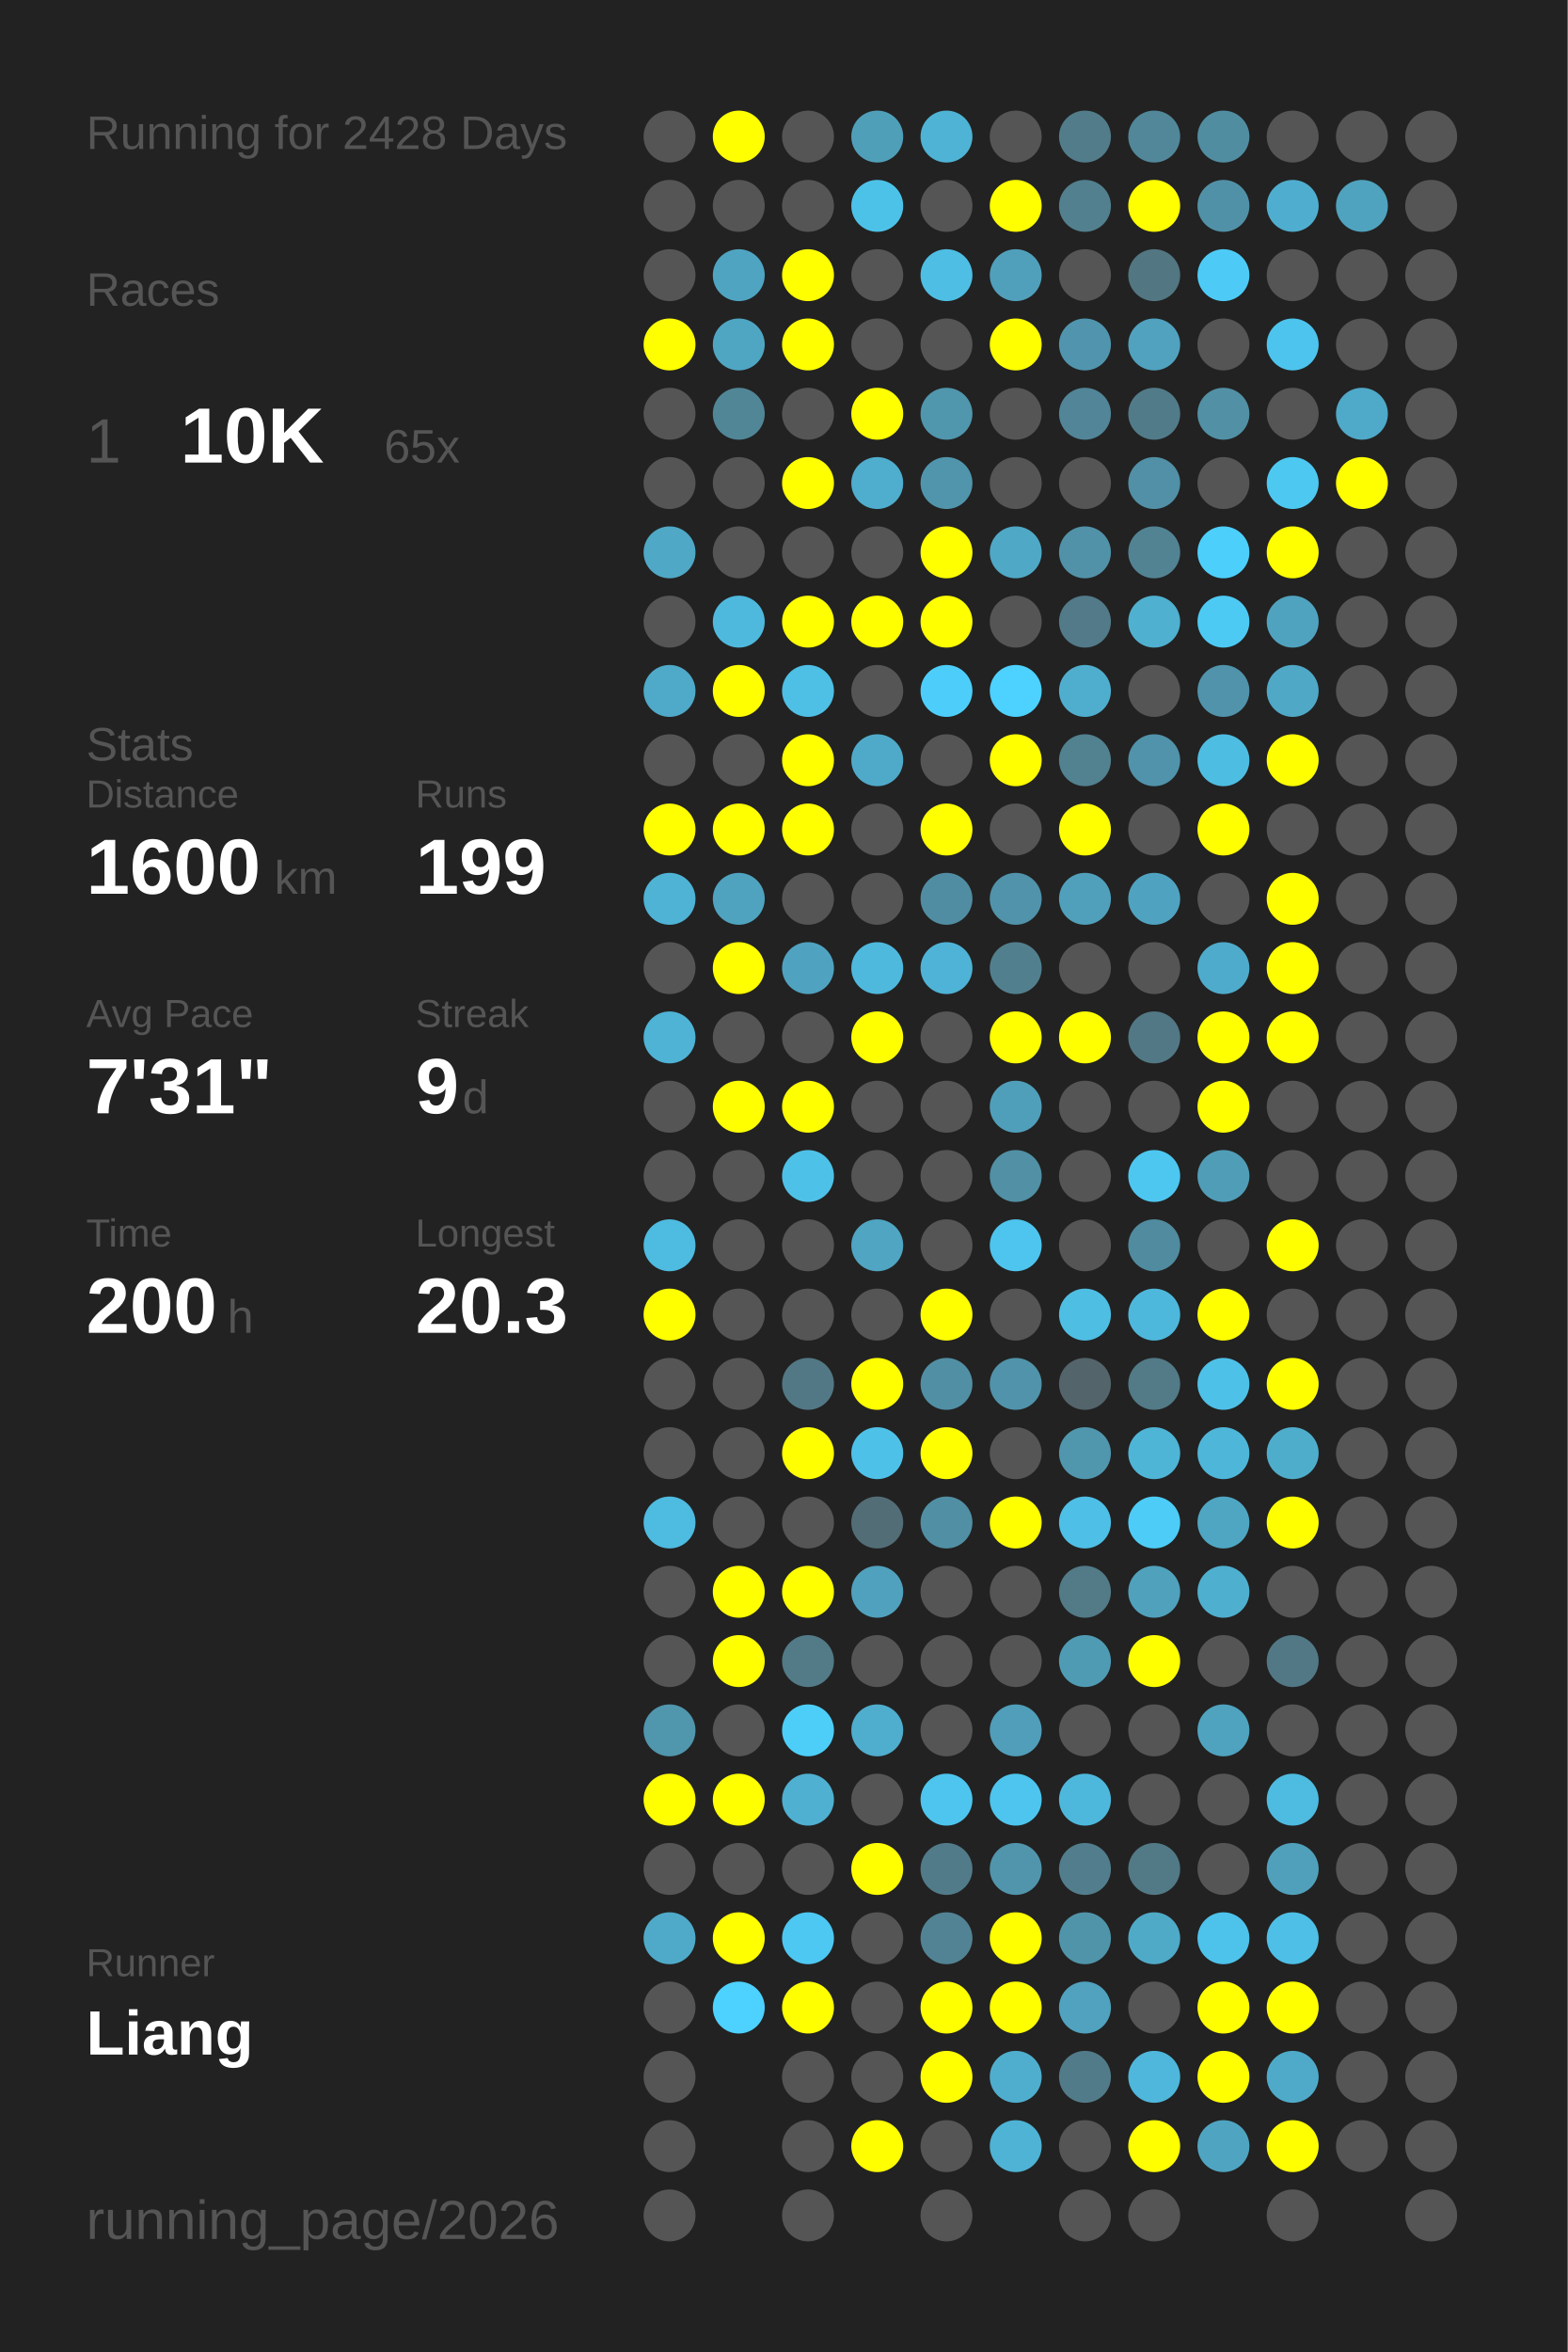
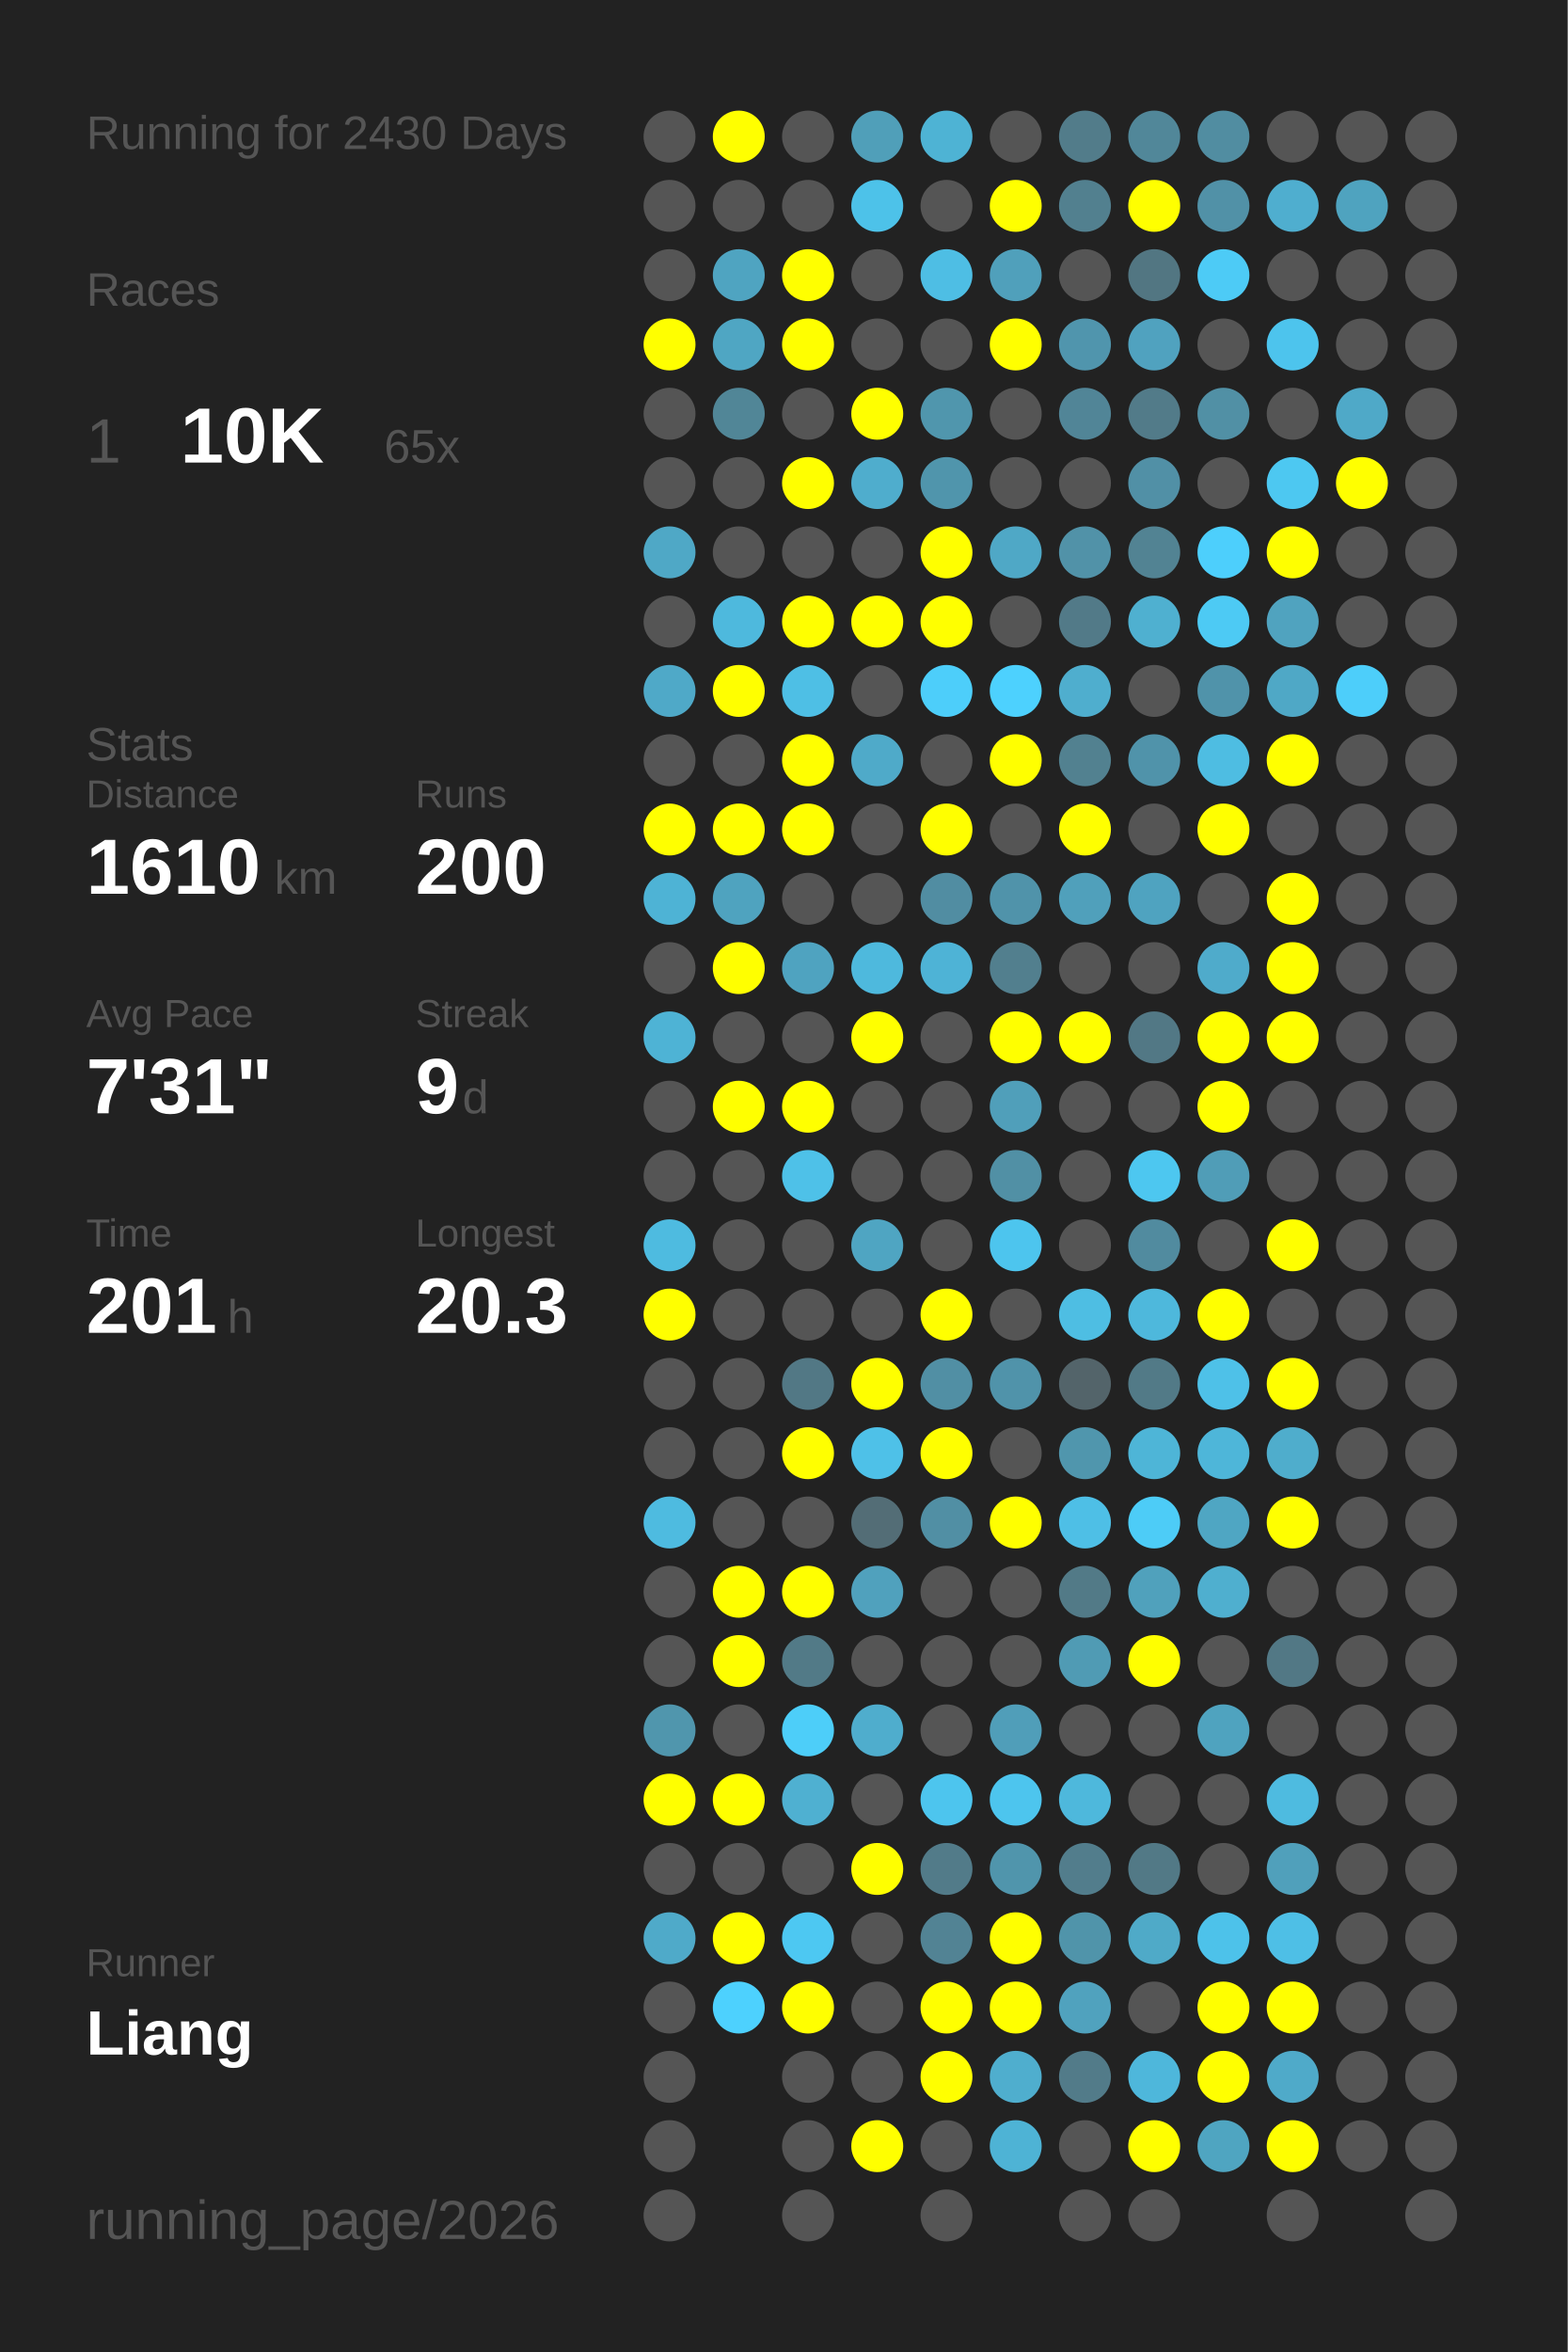
<svg xmlns="http://www.w3.org/2000/svg" baseProfile="full" height="300mm" version="1.1" viewBox="0,0,200,300" width="200mm">
  <defs />
  <rect fill="#222222" height="300" width="200" x="0" y="0" />
-   <text fill="#555555" style="font-size:6px; font-family:Arial;" x="11" y="19">Running for 2428 Days</text>
+   <text fill="#555555" style="font-size:6px; font-family:Arial;" x="11" y="19">Running for 2430 Days</text>
  <text fill="#555555" style="font-size:6px; font-family:Arial;" x="11" y="39">Races</text>
  <text fill="#555555" style="font-size:8px; font-family:Arial;" x="11" y="59">1</text>
  <text fill="#FFFFFF" style="font-size:10px; font-family:Arial; font-weight:bold;" x="23" y="59">10K</text>
  <text fill="#555555" style="font-size:6px; font-family:Arial;" x="49" y="59">65x</text>
  <text fill="#555555" style="font-size:6px; font-family:Arial;" x="11" y="97">Stats</text>
  <text fill="#555555" style="font-size:5px; font-family:Arial;" x="11" y="103">Distance</text>
-   <text fill="#FFFFFF" style="font-size:10px; font-family:Arial; font-weight:bold;" x="11" y="114">1600</text>
+   <text fill="#FFFFFF" style="font-size:10px; font-family:Arial; font-weight:bold;" x="11" y="114">1610</text>
  <text fill="#555555" style="font-size:6px; font-family:Arial;" x="35" y="114">km</text>
  <text fill="#555555" style="font-size:5px; font-family:Arial;" x="53" y="103">Runs</text>
-   <text fill="#FFFFFF" style="font-size:10px; font-family:Arial; font-weight:bold;" x="53" y="114">199</text>
+   <text fill="#FFFFFF" style="font-size:10px; font-family:Arial; font-weight:bold;" x="53" y="114">200</text>
  <text fill="#555555" style="font-size:5px; font-family:Arial;" x="11" y="131">Avg Pace</text>
  <text fill="#FFFFFF" style="font-size:10px; font-family:Arial; font-weight:bold;" x="11" y="142">7'31"</text>
  <text fill="#555555" style="font-size:5px; font-family:Arial;" x="53" y="131">Streak</text>
  <text fill="#FFFFFF" style="font-size:10px; font-family:Arial; font-weight:bold;" x="53" y="142">9</text>
  <text fill="#555555" style="font-size:6px; font-family:Arial;" x="59" y="142">d</text>
  <text fill="#555555" style="font-size:5px; font-family:Arial;" x="11" y="159">Time</text>
-   <text fill="#FFFFFF" style="font-size:10px; font-family:Arial; font-weight:bold;" x="11" y="170">200</text>
+   <text fill="#FFFFFF" style="font-size:10px; font-family:Arial; font-weight:bold;" x="11" y="170">201</text>
  <text fill="#555555" style="font-size:6px; font-family:Arial;" x="29" y="170">h</text>
  <text fill="#555555" style="font-size:5px; font-family:Arial;" x="53" y="159">Longest</text>
  <text fill="#FFFFFF" style="font-size:10px; font-family:Arial; font-weight:bold;" x="53" y="170">20.3</text>
  <text fill="#555555" style="font-size:5px; font-family:Arial;" x="11" y="252.065">Runner</text>
  <text fill="#FFFFFF" style="font-size:8px; font-family:Arial; font-weight:bold;" x="11" y="262.065">Liang</text>
  <text fill="#555555" style="font-size:7px; font-family:Arial;" x="11" y="285.581">running_page/2026</text>
  <circle cx="85.417" cy="17.419" fill="#555555" r="3.312" />
  <circle cx="85.417" cy="26.258" fill="#555555" r="3.312" />
  <circle cx="85.417" cy="35.097" fill="#555555" r="3.312" />
  <circle cx="85.417" cy="43.935" fill="#FFFF00" r="3.312" />
  <circle cx="85.417" cy="52.774" fill="#555555" r="3.312" />
  <circle cx="85.417" cy="61.613" fill="#555555" r="3.312" />
  <circle cx="85.417" cy="70.452" fill="#4fa8c6" r="3.312" />
  <circle cx="85.417" cy="79.29" fill="#555555" r="3.312" />
  <circle cx="85.417" cy="88.129" fill="#4fa9c8" r="3.312" />
  <circle cx="85.417" cy="96.968" fill="#555555" r="3.312" />
  <circle cx="85.417" cy="105.806" fill="#FFFF00" r="3.312" />
  <circle cx="85.417" cy="114.645" fill="#4eb3d5" r="3.312" />
  <circle cx="85.417" cy="123.484" fill="#555555" r="3.312" />
  <circle cx="85.417" cy="132.323" fill="#4eb3d5" r="3.312" />
  <circle cx="85.417" cy="141.161" fill="#555555" r="3.312" />
  <circle cx="85.417" cy="150" fill="#555555" r="3.312" />
  <circle cx="85.417" cy="158.839" fill="#4ebbe0" r="3.312" />
  <circle cx="85.417" cy="167.677" fill="#FFFF00" r="3.312" />
  <circle cx="85.417" cy="176.516" fill="#555555" r="3.312" />
  <circle cx="85.417" cy="185.355" fill="#555555" r="3.312" />
  <circle cx="85.417" cy="194.194" fill="#4ebbe0" r="3.312" />
  <circle cx="85.417" cy="203.032" fill="#555555" r="3.312" />
  <circle cx="85.417" cy="211.871" fill="#555555" r="3.312" />
  <circle cx="85.417" cy="220.71" fill="#5096ad" r="3.312" />
  <circle cx="85.417" cy="229.548" fill="#FFFF00" r="3.312" />
  <circle cx="85.417" cy="238.387" fill="#555555" r="3.312" />
  <circle cx="85.417" cy="247.226" fill="#4faac9" r="3.312" />
  <circle cx="85.417" cy="256.065" fill="#555555" r="3.312" />
  <circle cx="85.417" cy="264.903" fill="#555555" r="3.312" />
  <circle cx="85.417" cy="273.742" fill="#555555" r="3.312" />
  <circle cx="85.417" cy="282.581" fill="#555555" r="3.312" />
  <circle cx="94.25" cy="17.419" fill="#FFFF00" r="3.312" />
  <circle cx="94.25" cy="26.258" fill="#555555" r="3.312" />
  <circle cx="94.25" cy="35.097" fill="#4fa4c1" r="3.312" />
  <circle cx="94.25" cy="43.935" fill="#4fa6c3" r="3.312" />
  <circle cx="94.25" cy="52.774" fill="#518697" r="3.312" />
  <circle cx="94.25" cy="61.613" fill="#555555" r="3.312" />
  <circle cx="94.25" cy="70.452" fill="#555555" r="3.312" />
  <circle cx="94.25" cy="79.29" fill="#4eb9dd" r="3.312" />
  <circle cx="94.25" cy="88.129" fill="#FFFF00" r="3.312" />
  <circle cx="94.25" cy="96.968" fill="#555555" r="3.312" />
  <circle cx="94.25" cy="105.806" fill="#FFFF00" r="3.312" />
  <circle cx="94.25" cy="114.645" fill="#4fa3bf" r="3.312" />
  <circle cx="94.25" cy="123.484" fill="#FFFF00" r="3.312" />
  <circle cx="94.25" cy="132.323" fill="#555555" r="3.312" />
  <circle cx="94.25" cy="141.161" fill="#FFFF00" r="3.312" />
  <circle cx="94.25" cy="150" fill="#555555" r="3.312" />
  <circle cx="94.25" cy="158.839" fill="#555555" r="3.312" />
  <circle cx="94.25" cy="167.677" fill="#555555" r="3.312" />
  <circle cx="94.25" cy="176.516" fill="#555555" r="3.312" />
  <circle cx="94.25" cy="185.355" fill="#555555" r="3.312" />
  <circle cx="94.25" cy="194.194" fill="#555555" r="3.312" />
  <circle cx="94.25" cy="203.032" fill="#FFFF00" r="3.312" />
  <circle cx="94.25" cy="211.871" fill="#FFFF00" r="3.312" />
  <circle cx="94.25" cy="220.71" fill="#555555" r="3.312" />
  <circle cx="94.25" cy="229.548" fill="#FFFF00" r="3.312" />
  <circle cx="94.25" cy="238.387" fill="#555555" r="3.312" />
  <circle cx="94.25" cy="247.226" fill="#FFFF00" r="3.312" />
  <circle cx="94.25" cy="256.065" fill="#4dd1fe" r="3.312" />
  <circle cx="103.083" cy="17.419" fill="#555555" r="3.312" />
  <circle cx="103.083" cy="26.258" fill="#555555" r="3.312" />
  <circle cx="103.083" cy="35.097" fill="#FFFF00" r="3.312" />
  <circle cx="103.083" cy="43.935" fill="#FFFF00" r="3.312" />
  <circle cx="103.083" cy="52.774" fill="#555555" r="3.312" />
  <circle cx="103.083" cy="61.613" fill="#FFFF00" r="3.312" />
  <circle cx="103.083" cy="70.452" fill="#555555" r="3.312" />
  <circle cx="103.083" cy="79.29" fill="#FFFF00" r="3.312" />
  <circle cx="103.083" cy="88.129" fill="#4ebfe5" r="3.312" />
  <circle cx="103.083" cy="96.968" fill="#FFFF00" r="3.312" />
  <circle cx="103.083" cy="105.806" fill="#FFFF00" r="3.312" />
  <circle cx="103.083" cy="114.645" fill="#555555" r="3.312" />
  <circle cx="103.083" cy="123.484" fill="#4fa3c0" r="3.312" />
  <circle cx="103.083" cy="132.323" fill="#555555" r="3.312" />
  <circle cx="103.083" cy="141.161" fill="#FFFF00" r="3.312" />
  <circle cx="103.083" cy="150" fill="#4ec1e8" r="3.312" />
  <circle cx="103.083" cy="158.839" fill="#555555" r="3.312" />
  <circle cx="103.083" cy="167.677" fill="#555555" r="3.312" />
  <circle cx="103.083" cy="176.516" fill="#527885" r="3.312" />
  <circle cx="103.083" cy="185.355" fill="#FFFF00" r="3.312" />
  <circle cx="103.083" cy="194.194" fill="#555555" r="3.312" />
  <circle cx="103.083" cy="203.032" fill="#FFFF00" r="3.312" />
  <circle cx="103.083" cy="211.871" fill="#527a87" r="3.312" />
  <circle cx="103.083" cy="220.71" fill="#4dcef9" r="3.312" />
  <circle cx="103.083" cy="229.548" fill="#4fb0d1" r="3.312" />
  <circle cx="103.083" cy="238.387" fill="#555555" r="3.312" />
  <circle cx="103.083" cy="247.226" fill="#4dc8f2" r="3.312" />
  <circle cx="103.083" cy="256.065" fill="#FFFF00" r="3.312" />
  <circle cx="103.083" cy="264.903" fill="#555555" r="3.312" />
  <circle cx="103.083" cy="273.742" fill="#555555" r="3.312" />
  <circle cx="103.083" cy="282.581" fill="#555555" r="3.312" />
  <circle cx="111.917" cy="17.419" fill="#509fb9" r="3.312" />
  <circle cx="111.917" cy="26.258" fill="#4dc2e9" r="3.312" />
  <circle cx="111.917" cy="35.097" fill="#555555" r="3.312" />
  <circle cx="111.917" cy="43.935" fill="#555555" r="3.312" />
  <circle cx="111.917" cy="52.774" fill="#FFFF00" r="3.312" />
  <circle cx="111.917" cy="61.613" fill="#4fadcd" r="3.312" />
  <circle cx="111.917" cy="70.452" fill="#555555" r="3.312" />
  <circle cx="111.917" cy="79.29" fill="#FFFF00" r="3.312" />
  <circle cx="111.917" cy="88.129" fill="#555555" r="3.312" />
  <circle cx="111.917" cy="96.968" fill="#4faac9" r="3.312" />
  <circle cx="111.917" cy="105.806" fill="#555555" r="3.312" />
  <circle cx="111.917" cy="114.645" fill="#555555" r="3.312" />
  <circle cx="111.917" cy="123.484" fill="#4eb9dd" r="3.312" />
  <circle cx="111.917" cy="132.323" fill="#FFFF00" r="3.312" />
  <circle cx="111.917" cy="141.161" fill="#555555" r="3.312" />
  <circle cx="111.917" cy="150" fill="#555555" r="3.312" />
  <circle cx="111.917" cy="158.839" fill="#4fa5c2" r="3.312" />
  <circle cx="111.917" cy="167.677" fill="#555555" r="3.312" />
  <circle cx="111.917" cy="176.516" fill="#FFFF00" r="3.312" />
  <circle cx="111.917" cy="185.355" fill="#4ec1e8" r="3.312" />
  <circle cx="111.917" cy="194.194" fill="#536d76" r="3.312" />
  <circle cx="111.917" cy="203.032" fill="#50a1bd" r="3.312" />
  <circle cx="111.917" cy="211.871" fill="#555555" r="3.312" />
  <circle cx="111.917" cy="220.71" fill="#4fadcd" r="3.312" />
  <circle cx="111.917" cy="229.548" fill="#555555" r="3.312" />
  <circle cx="111.917" cy="238.387" fill="#FFFF00" r="3.312" />
  <circle cx="111.917" cy="247.226" fill="#555555" r="3.312" />
  <circle cx="111.917" cy="256.065" fill="#555555" r="3.312" />
  <circle cx="111.917" cy="264.903" fill="#555555" r="3.312" />
  <circle cx="111.917" cy="273.742" fill="#FFFF00" r="3.312" />
  <circle cx="120.75" cy="17.419" fill="#4eb3d4" r="3.312" />
  <circle cx="120.75" cy="26.258" fill="#555555" r="3.312" />
  <circle cx="120.75" cy="35.097" fill="#4ebee4" r="3.312" />
  <circle cx="120.75" cy="43.935" fill="#555555" r="3.312" />
  <circle cx="120.75" cy="52.774" fill="#5096ad" r="3.312" />
  <circle cx="120.75" cy="61.613" fill="#5095ac" r="3.312" />
  <circle cx="120.75" cy="70.452" fill="#FFFF00" r="3.312" />
  <circle cx="120.75" cy="79.29" fill="#FFFF00" r="3.312" />
  <circle cx="120.75" cy="88.129" fill="#4dcefa" r="3.312" />
  <circle cx="120.75" cy="96.968" fill="#555555" r="3.312" />
  <circle cx="120.75" cy="105.806" fill="#FFFF00" r="3.312" />
  <circle cx="120.75" cy="114.645" fill="#518da2" r="3.312" />
  <circle cx="120.75" cy="123.484" fill="#4eb3d6" r="3.312" />
  <circle cx="120.75" cy="132.323" fill="#555555" r="3.312" />
  <circle cx="120.75" cy="141.161" fill="#555555" r="3.312" />
  <circle cx="120.75" cy="150" fill="#555555" r="3.312" />
  <circle cx="120.75" cy="158.839" fill="#555555" r="3.312" />
  <circle cx="120.75" cy="167.677" fill="#FFFF00" r="3.312" />
  <circle cx="120.75" cy="176.516" fill="#518fa4" r="3.312" />
  <circle cx="120.75" cy="185.355" fill="#FFFF00" r="3.312" />
  <circle cx="120.75" cy="194.194" fill="#518fa4" r="3.312" />
  <circle cx="120.75" cy="203.032" fill="#555555" r="3.312" />
  <circle cx="120.75" cy="211.871" fill="#555555" r="3.312" />
  <circle cx="120.75" cy="220.71" fill="#555555" r="3.312" />
  <circle cx="120.75" cy="229.548" fill="#4dc5ee" r="3.312" />
  <circle cx="120.75" cy="238.387" fill="#527b89" r="3.312" />
  <circle cx="120.75" cy="247.226" fill="#528394" r="3.312" />
  <circle cx="120.75" cy="256.065" fill="#FFFF00" r="3.312" />
  <circle cx="120.75" cy="264.903" fill="#FFFF00" r="3.312" />
  <circle cx="120.75" cy="273.742" fill="#555555" r="3.312" />
  <circle cx="120.75" cy="282.581" fill="#555555" r="3.312" />
  <circle cx="129.583" cy="17.419" fill="#555555" r="3.312" />
  <circle cx="129.583" cy="26.258" fill="#FFFF00" r="3.312" />
  <circle cx="129.583" cy="35.097" fill="#50a0bb" r="3.312" />
  <circle cx="129.583" cy="43.935" fill="#FFFF00" r="3.312" />
  <circle cx="129.583" cy="52.774" fill="#555555" r="3.312" />
  <circle cx="129.583" cy="61.613" fill="#555555" r="3.312" />
  <circle cx="129.583" cy="70.452" fill="#4fa8c6" r="3.312" />
  <circle cx="129.583" cy="79.29" fill="#555555" r="3.312" />
  <circle cx="129.583" cy="88.129" fill="#4dd1fe" r="3.312" />
  <circle cx="129.583" cy="96.968" fill="#FFFF00" r="3.312" />
  <circle cx="129.583" cy="105.806" fill="#555555" r="3.312" />
  <circle cx="129.583" cy="114.645" fill="#5093aa" r="3.312" />
  <circle cx="129.583" cy="123.484" fill="#527f8e" r="3.312" />
  <circle cx="129.583" cy="132.323" fill="#FFFF00" r="3.312" />
  <circle cx="129.583" cy="141.161" fill="#509fba" r="3.312" />
  <circle cx="129.583" cy="150" fill="#5190a5" r="3.312" />
  <circle cx="129.583" cy="158.839" fill="#4dc5ee" r="3.312" />
  <circle cx="129.583" cy="167.677" fill="#555555" r="3.312" />
  <circle cx="129.583" cy="176.516" fill="#5093aa" r="3.312" />
  <circle cx="129.583" cy="185.355" fill="#555555" r="3.312" />
  <circle cx="129.583" cy="194.194" fill="#FFFF00" r="3.312" />
  <circle cx="129.583" cy="203.032" fill="#555555" r="3.312" />
  <circle cx="129.583" cy="211.871" fill="#555555" r="3.312" />
  <circle cx="129.583" cy="220.71" fill="#509eb9" r="3.312" />
  <circle cx="129.583" cy="229.548" fill="#4dc5ee" r="3.312" />
  <circle cx="129.583" cy="238.387" fill="#5095ac" r="3.312" />
  <circle cx="129.583" cy="247.226" fill="#FFFF00" r="3.312" />
  <circle cx="129.583" cy="256.065" fill="#FFFF00" r="3.312" />
  <circle cx="129.583" cy="264.903" fill="#4faece" r="3.312" />
  <circle cx="129.583" cy="273.742" fill="#4eb3d5" r="3.312" />
  <circle cx="138.417" cy="17.419" fill="#527c8a" r="3.312" />
  <circle cx="138.417" cy="26.258" fill="#52808f" r="3.312" />
  <circle cx="138.417" cy="35.097" fill="#555555" r="3.312" />
  <circle cx="138.417" cy="43.935" fill="#5095ad" r="3.312" />
  <circle cx="138.417" cy="52.774" fill="#518597" r="3.312" />
  <circle cx="138.417" cy="61.613" fill="#555555" r="3.312" />
  <circle cx="138.417" cy="70.452" fill="#5192a8" r="3.312" />
  <circle cx="138.417" cy="79.29" fill="#527a88" r="3.312" />
  <circle cx="138.417" cy="88.129" fill="#4faece" r="3.312" />
  <circle cx="138.417" cy="96.968" fill="#528190" r="3.312" />
  <circle cx="138.417" cy="105.806" fill="#FFFF00" r="3.312" />
  <circle cx="138.417" cy="114.645" fill="#50a0bb" r="3.312" />
  <circle cx="138.417" cy="123.484" fill="#555555" r="3.312" />
  <circle cx="138.417" cy="132.323" fill="#FFFF00" r="3.312" />
  <circle cx="138.417" cy="141.161" fill="#555555" r="3.312" />
  <circle cx="138.417" cy="150" fill="#555555" r="3.312" />
  <circle cx="138.417" cy="158.839" fill="#555555" r="3.312" />
  <circle cx="138.417" cy="167.677" fill="#4ebee3" r="3.312" />
  <circle cx="138.417" cy="176.516" fill="#53646a" r="3.312" />
  <circle cx="138.417" cy="185.355" fill="#5096ad" r="3.312" />
  <circle cx="138.417" cy="194.194" fill="#4ebfe6" r="3.312" />
  <circle cx="138.417" cy="203.032" fill="#527a87" r="3.312" />
  <circle cx="138.417" cy="211.871" fill="#509bb4" r="3.312" />
  <circle cx="138.417" cy="220.71" fill="#555555" r="3.312" />
  <circle cx="138.417" cy="229.548" fill="#4eb8dc" r="3.312" />
  <circle cx="138.417" cy="238.387" fill="#527d8c" r="3.312" />
  <circle cx="138.417" cy="247.226" fill="#5094aa" r="3.312" />
  <circle cx="138.417" cy="256.065" fill="#50a2be" r="3.312" />
  <circle cx="138.417" cy="264.903" fill="#527b89" r="3.312" />
  <circle cx="138.417" cy="273.742" fill="#555555" r="3.312" />
  <circle cx="138.417" cy="282.581" fill="#555555" r="3.312" />
  <circle cx="147.25" cy="17.419" fill="#518799" r="3.312" />
  <circle cx="147.25" cy="26.258" fill="#FFFF00" r="3.312" />
  <circle cx="147.25" cy="35.097" fill="#527682" r="3.312" />
  <circle cx="147.25" cy="43.935" fill="#50a2bf" r="3.312" />
  <circle cx="147.25" cy="52.774" fill="#527b89" r="3.312" />
  <circle cx="147.25" cy="61.613" fill="#5190a6" r="3.312" />
  <circle cx="147.25" cy="70.452" fill="#528393" r="3.312" />
  <circle cx="147.25" cy="79.29" fill="#4fb0d0" r="3.312" />
  <circle cx="147.25" cy="88.129" fill="#555555" r="3.312" />
  <circle cx="147.25" cy="96.968" fill="#5093aa" r="3.312" />
  <circle cx="147.25" cy="105.806" fill="#555555" r="3.312" />
  <circle cx="147.25" cy="114.645" fill="#4fa3c0" r="3.312" />
  <circle cx="147.25" cy="123.484" fill="#555555" r="3.312" />
  <circle cx="147.25" cy="132.323" fill="#527885" r="3.312" />
  <circle cx="147.25" cy="141.161" fill="#555555" r="3.312" />
  <circle cx="147.25" cy="150" fill="#4dc7f0" r="3.312" />
  <circle cx="147.25" cy="158.839" fill="#518b9f" r="3.312" />
  <circle cx="147.25" cy="167.677" fill="#4eb8dc" r="3.312" />
  <circle cx="147.25" cy="176.516" fill="#527a87" r="3.312" />
  <circle cx="147.25" cy="185.355" fill="#4eb5d7" r="3.312" />
  <circle cx="147.25" cy="194.194" fill="#4dccf7" r="3.312" />
  <circle cx="147.25" cy="203.032" fill="#50a1bc" r="3.312" />
  <circle cx="147.25" cy="211.871" fill="#FFFF00" r="3.312" />
  <circle cx="147.25" cy="220.71" fill="#555555" r="3.312" />
  <circle cx="147.25" cy="229.548" fill="#555555" r="3.312" />
  <circle cx="147.25" cy="238.387" fill="#527986" r="3.312" />
  <circle cx="147.25" cy="247.226" fill="#4faac8" r="3.312" />
  <circle cx="147.25" cy="256.065" fill="#555555" r="3.312" />
  <circle cx="147.25" cy="264.903" fill="#4eb7db" r="3.312" />
  <circle cx="147.25" cy="273.742" fill="#FFFF00" r="3.312" />
  <circle cx="147.25" cy="282.581" fill="#555555" r="3.312" />
  <circle cx="156.083" cy="17.419" fill="#518da1" r="3.312" />
  <circle cx="156.083" cy="26.258" fill="#5191a7" r="3.312" />
  <circle cx="156.083" cy="35.097" fill="#4dcbf6" r="3.312" />
  <circle cx="156.083" cy="43.935" fill="#555555" r="3.312" />
  <circle cx="156.083" cy="52.774" fill="#5190a5" r="3.312" />
  <circle cx="156.083" cy="61.613" fill="#555555" r="3.312" />
  <circle cx="156.083" cy="70.452" fill="#4dcffc" r="3.312" />
  <circle cx="156.083" cy="79.29" fill="#4dcaf4" r="3.312" />
  <circle cx="156.083" cy="88.129" fill="#5093aa" r="3.312" />
  <circle cx="156.083" cy="96.968" fill="#4ebde2" r="3.312" />
  <circle cx="156.083" cy="105.806" fill="#FFFF00" r="3.312" />
  <circle cx="156.083" cy="114.645" fill="#555555" r="3.312" />
  <circle cx="156.083" cy="123.484" fill="#4fabcb" r="3.312" />
  <circle cx="156.083" cy="132.323" fill="#FFFF00" r="3.312" />
  <circle cx="156.083" cy="141.161" fill="#FFFF00" r="3.312" />
  <circle cx="156.083" cy="150" fill="#509db7" r="3.312" />
  <circle cx="156.083" cy="158.839" fill="#555555" r="3.312" />
  <circle cx="156.083" cy="167.677" fill="#FFFF00" r="3.312" />
  <circle cx="156.083" cy="176.516" fill="#4ec1e8" r="3.312" />
  <circle cx="156.083" cy="185.355" fill="#4eb6d9" r="3.312" />
  <circle cx="156.083" cy="194.194" fill="#4fa6c3" r="3.312" />
  <circle cx="156.083" cy="203.032" fill="#4fafcf" r="3.312" />
  <circle cx="156.083" cy="211.871" fill="#555555" r="3.312" />
  <circle cx="156.083" cy="220.71" fill="#4fa3bf" r="3.312" />
  <circle cx="156.083" cy="229.548" fill="#555555" r="3.312" />
  <circle cx="156.083" cy="238.387" fill="#555555" r="3.312" />
  <circle cx="156.083" cy="247.226" fill="#4dc2ea" r="3.312" />
  <circle cx="156.083" cy="256.065" fill="#FFFF00" r="3.312" />
  <circle cx="156.083" cy="264.903" fill="#FFFF00" r="3.312" />
  <circle cx="156.083" cy="273.742" fill="#4fa5c1" r="3.312" />
  <circle cx="164.917" cy="17.419" fill="#555555" r="3.312" />
  <circle cx="164.917" cy="26.258" fill="#4faecf" r="3.312" />
  <circle cx="164.917" cy="35.097" fill="#555555" r="3.312" />
  <circle cx="164.917" cy="43.935" fill="#4dc4ed" r="3.312" />
  <circle cx="164.917" cy="52.774" fill="#555555" r="3.312" />
  <circle cx="164.917" cy="61.613" fill="#4dc8f1" r="3.312" />
  <circle cx="164.917" cy="70.452" fill="#FFFF00" r="3.312" />
  <circle cx="164.917" cy="79.29" fill="#50a3bf" r="3.312" />
  <circle cx="164.917" cy="88.129" fill="#4fa8c6" r="3.312" />
  <circle cx="164.917" cy="96.968" fill="#FFFF00" r="3.312" />
  <circle cx="164.917" cy="105.806" fill="#555555" r="3.312" />
  <circle cx="164.917" cy="114.645" fill="#FFFF00" r="3.312" />
  <circle cx="164.917" cy="123.484" fill="#FFFF00" r="3.312" />
  <circle cx="164.917" cy="132.323" fill="#FFFF00" r="3.312" />
  <circle cx="164.917" cy="141.161" fill="#555555" r="3.312" />
  <circle cx="164.917" cy="150" fill="#555555" r="3.312" />
  <circle cx="164.917" cy="158.839" fill="#FFFF00" r="3.312" />
  <circle cx="164.917" cy="167.677" fill="#555555" r="3.312" />
  <circle cx="164.917" cy="176.516" fill="#FFFF00" r="3.312" />
  <circle cx="164.917" cy="185.355" fill="#4fadcc" r="3.312" />
  <circle cx="164.917" cy="194.194" fill="#FFFF00" r="3.312" />
  <circle cx="164.917" cy="203.032" fill="#555555" r="3.312" />
  <circle cx="164.917" cy="211.871" fill="#527885" r="3.312" />
  <circle cx="164.917" cy="220.71" fill="#555555" r="3.312" />
  <circle cx="164.917" cy="229.548" fill="#4ebbe0" r="3.312" />
  <circle cx="164.917" cy="238.387" fill="#50a0bb" r="3.312" />
  <circle cx="164.917" cy="247.226" fill="#4ebfe6" r="3.312" />
  <circle cx="164.917" cy="256.065" fill="#FFFF00" r="3.312" />
  <circle cx="164.917" cy="264.903" fill="#4faac9" r="3.312" />
  <circle cx="164.917" cy="273.742" fill="#FFFF00" r="3.312" />
  <circle cx="164.917" cy="282.581" fill="#555555" r="3.312" />
  <circle cx="173.75" cy="17.419" fill="#555555" r="3.312" />
  <circle cx="173.75" cy="26.258" fill="#4fa3bf" r="3.312" />
  <circle cx="173.75" cy="35.097" fill="#555555" r="3.312" />
  <circle cx="173.75" cy="43.935" fill="#555555" r="3.312" />
  <circle cx="173.75" cy="52.774" fill="#4fa9c8" r="3.312" />
  <circle cx="173.75" cy="61.613" fill="#FFFF00" r="3.312" />
  <circle cx="173.75" cy="70.452" fill="#555555" r="3.312" />
  <circle cx="173.75" cy="79.29" fill="#555555" r="3.312" />
-   <circle cx="173.75" cy="88.129" fill="#555555" r="3.312" />
+   <circle cx="173.75" cy="88.129" fill="#4dcefa" r="3.312" />
  <circle cx="173.75" cy="96.968" fill="#555555" r="3.312" />
  <circle cx="173.75" cy="105.806" fill="#555555" r="3.312" />
  <circle cx="173.75" cy="114.645" fill="#555555" r="3.312" />
  <circle cx="173.75" cy="123.484" fill="#555555" r="3.312" />
  <circle cx="173.75" cy="132.323" fill="#555555" r="3.312" />
  <circle cx="173.75" cy="141.161" fill="#555555" r="3.312" />
  <circle cx="173.75" cy="150" fill="#555555" r="3.312" />
  <circle cx="173.75" cy="158.839" fill="#555555" r="3.312" />
  <circle cx="173.75" cy="167.677" fill="#555555" r="3.312" />
  <circle cx="173.75" cy="176.516" fill="#555555" r="3.312" />
  <circle cx="173.75" cy="185.355" fill="#555555" r="3.312" />
  <circle cx="173.75" cy="194.194" fill="#555555" r="3.312" />
  <circle cx="173.75" cy="203.032" fill="#555555" r="3.312" />
  <circle cx="173.75" cy="211.871" fill="#555555" r="3.312" />
  <circle cx="173.75" cy="220.71" fill="#555555" r="3.312" />
  <circle cx="173.75" cy="229.548" fill="#555555" r="3.312" />
  <circle cx="173.75" cy="238.387" fill="#555555" r="3.312" />
  <circle cx="173.75" cy="247.226" fill="#555555" r="3.312" />
  <circle cx="173.75" cy="256.065" fill="#555555" r="3.312" />
  <circle cx="173.75" cy="264.903" fill="#555555" r="3.312" />
  <circle cx="173.75" cy="273.742" fill="#555555" r="3.312" />
  <circle cx="182.583" cy="17.419" fill="#555555" r="3.312" />
  <circle cx="182.583" cy="26.258" fill="#555555" r="3.312" />
  <circle cx="182.583" cy="35.097" fill="#555555" r="3.312" />
  <circle cx="182.583" cy="43.935" fill="#555555" r="3.312" />
  <circle cx="182.583" cy="52.774" fill="#555555" r="3.312" />
  <circle cx="182.583" cy="61.613" fill="#555555" r="3.312" />
  <circle cx="182.583" cy="70.452" fill="#555555" r="3.312" />
  <circle cx="182.583" cy="79.29" fill="#555555" r="3.312" />
  <circle cx="182.583" cy="88.129" fill="#555555" r="3.312" />
  <circle cx="182.583" cy="96.968" fill="#555555" r="3.312" />
  <circle cx="182.583" cy="105.806" fill="#555555" r="3.312" />
  <circle cx="182.583" cy="114.645" fill="#555555" r="3.312" />
  <circle cx="182.583" cy="123.484" fill="#555555" r="3.312" />
  <circle cx="182.583" cy="132.323" fill="#555555" r="3.312" />
  <circle cx="182.583" cy="141.161" fill="#555555" r="3.312" />
  <circle cx="182.583" cy="150" fill="#555555" r="3.312" />
  <circle cx="182.583" cy="158.839" fill="#555555" r="3.312" />
  <circle cx="182.583" cy="167.677" fill="#555555" r="3.312" />
  <circle cx="182.583" cy="176.516" fill="#555555" r="3.312" />
  <circle cx="182.583" cy="185.355" fill="#555555" r="3.312" />
  <circle cx="182.583" cy="194.194" fill="#555555" r="3.312" />
  <circle cx="182.583" cy="203.032" fill="#555555" r="3.312" />
  <circle cx="182.583" cy="211.871" fill="#555555" r="3.312" />
  <circle cx="182.583" cy="220.71" fill="#555555" r="3.312" />
  <circle cx="182.583" cy="229.548" fill="#555555" r="3.312" />
  <circle cx="182.583" cy="238.387" fill="#555555" r="3.312" />
  <circle cx="182.583" cy="247.226" fill="#555555" r="3.312" />
  <circle cx="182.583" cy="256.065" fill="#555555" r="3.312" />
  <circle cx="182.583" cy="264.903" fill="#555555" r="3.312" />
  <circle cx="182.583" cy="273.742" fill="#555555" r="3.312" />
  <circle cx="182.583" cy="282.581" fill="#555555" r="3.312" />
</svg>
